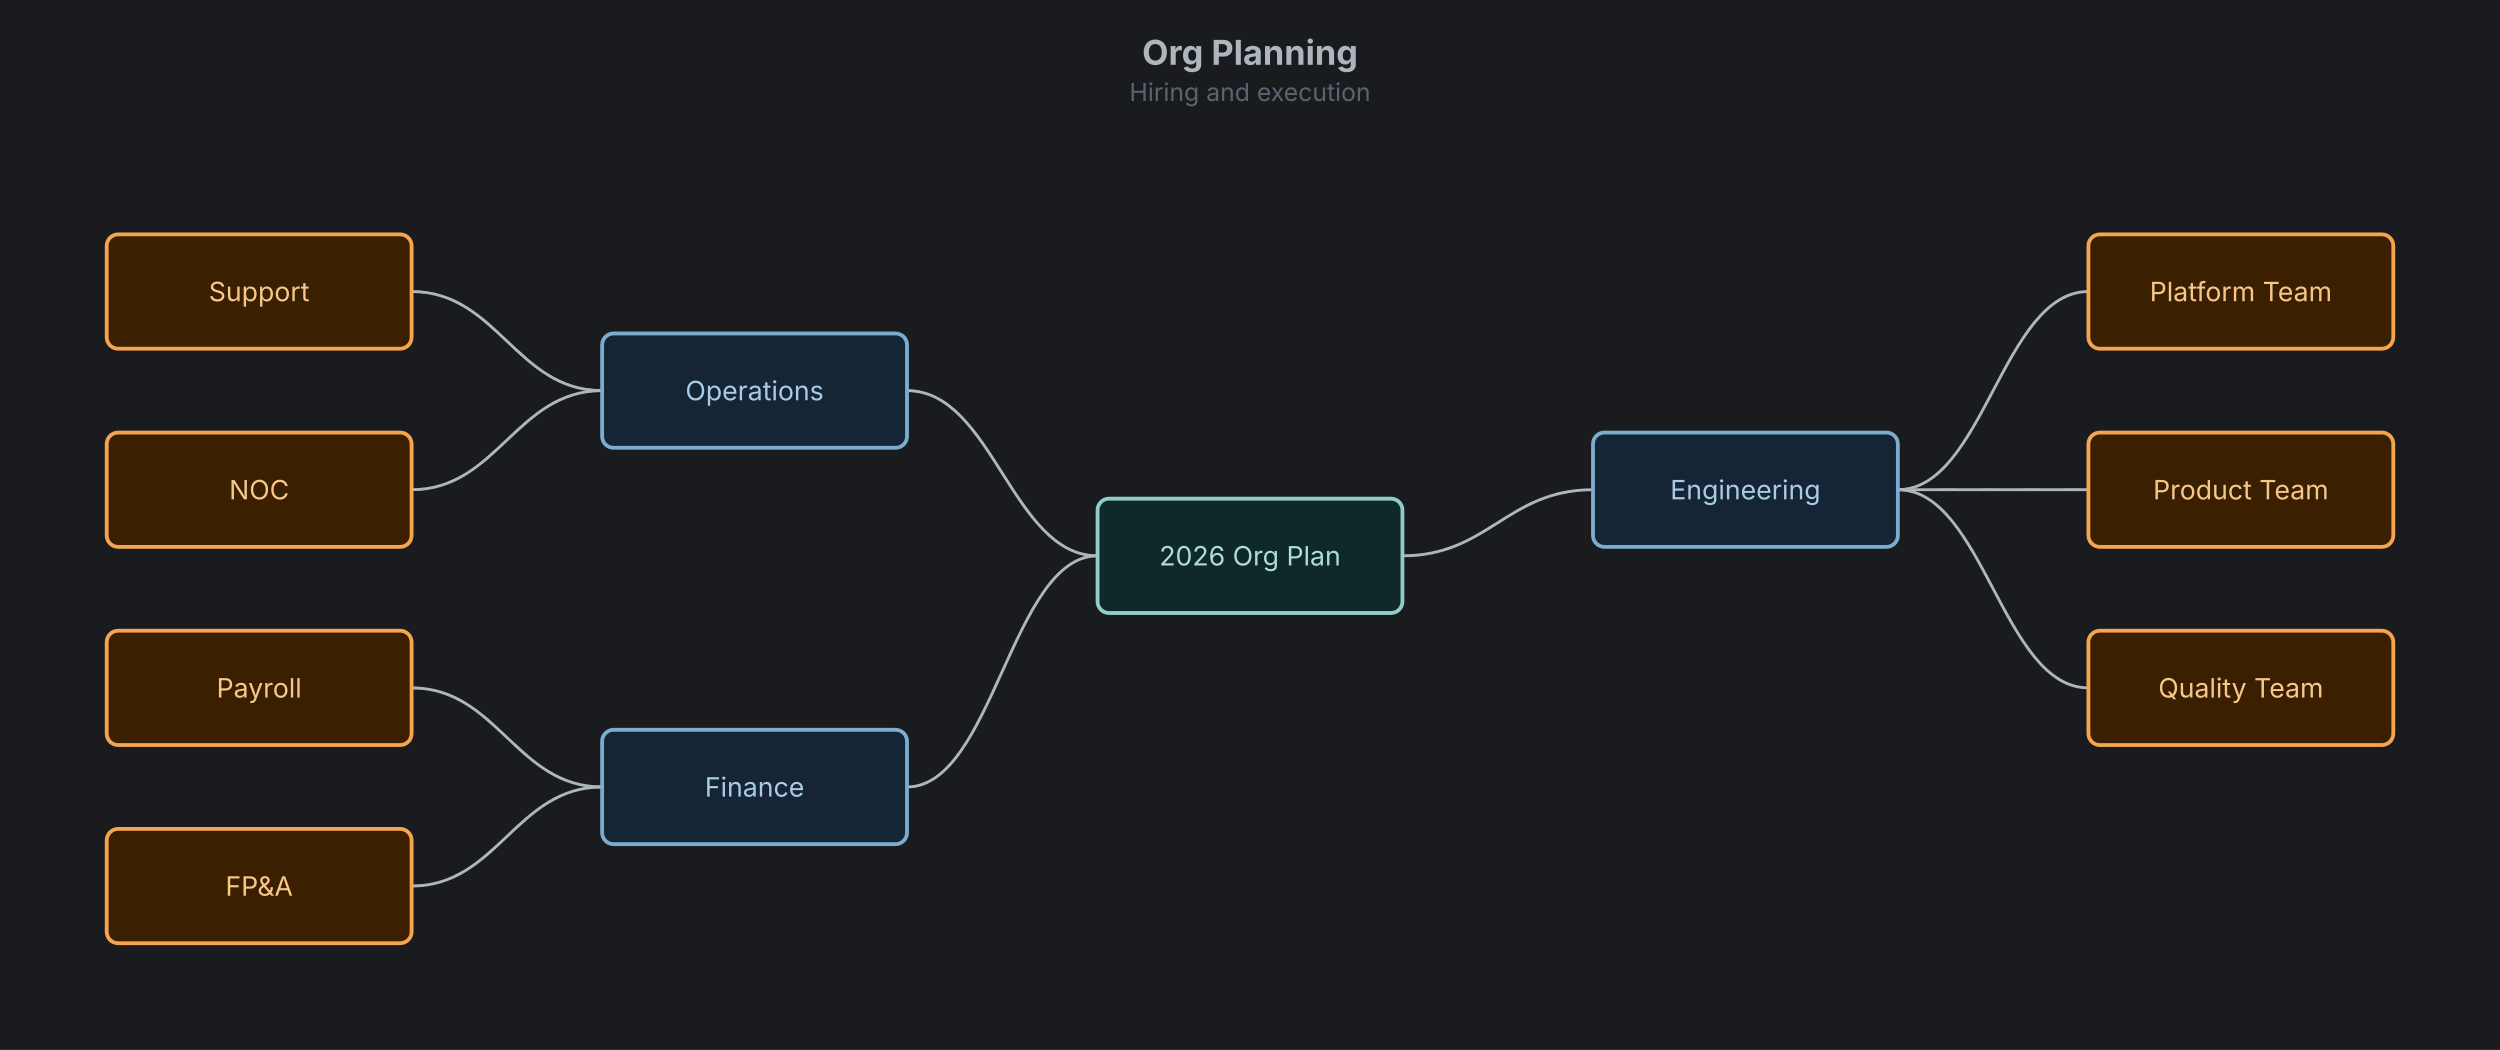
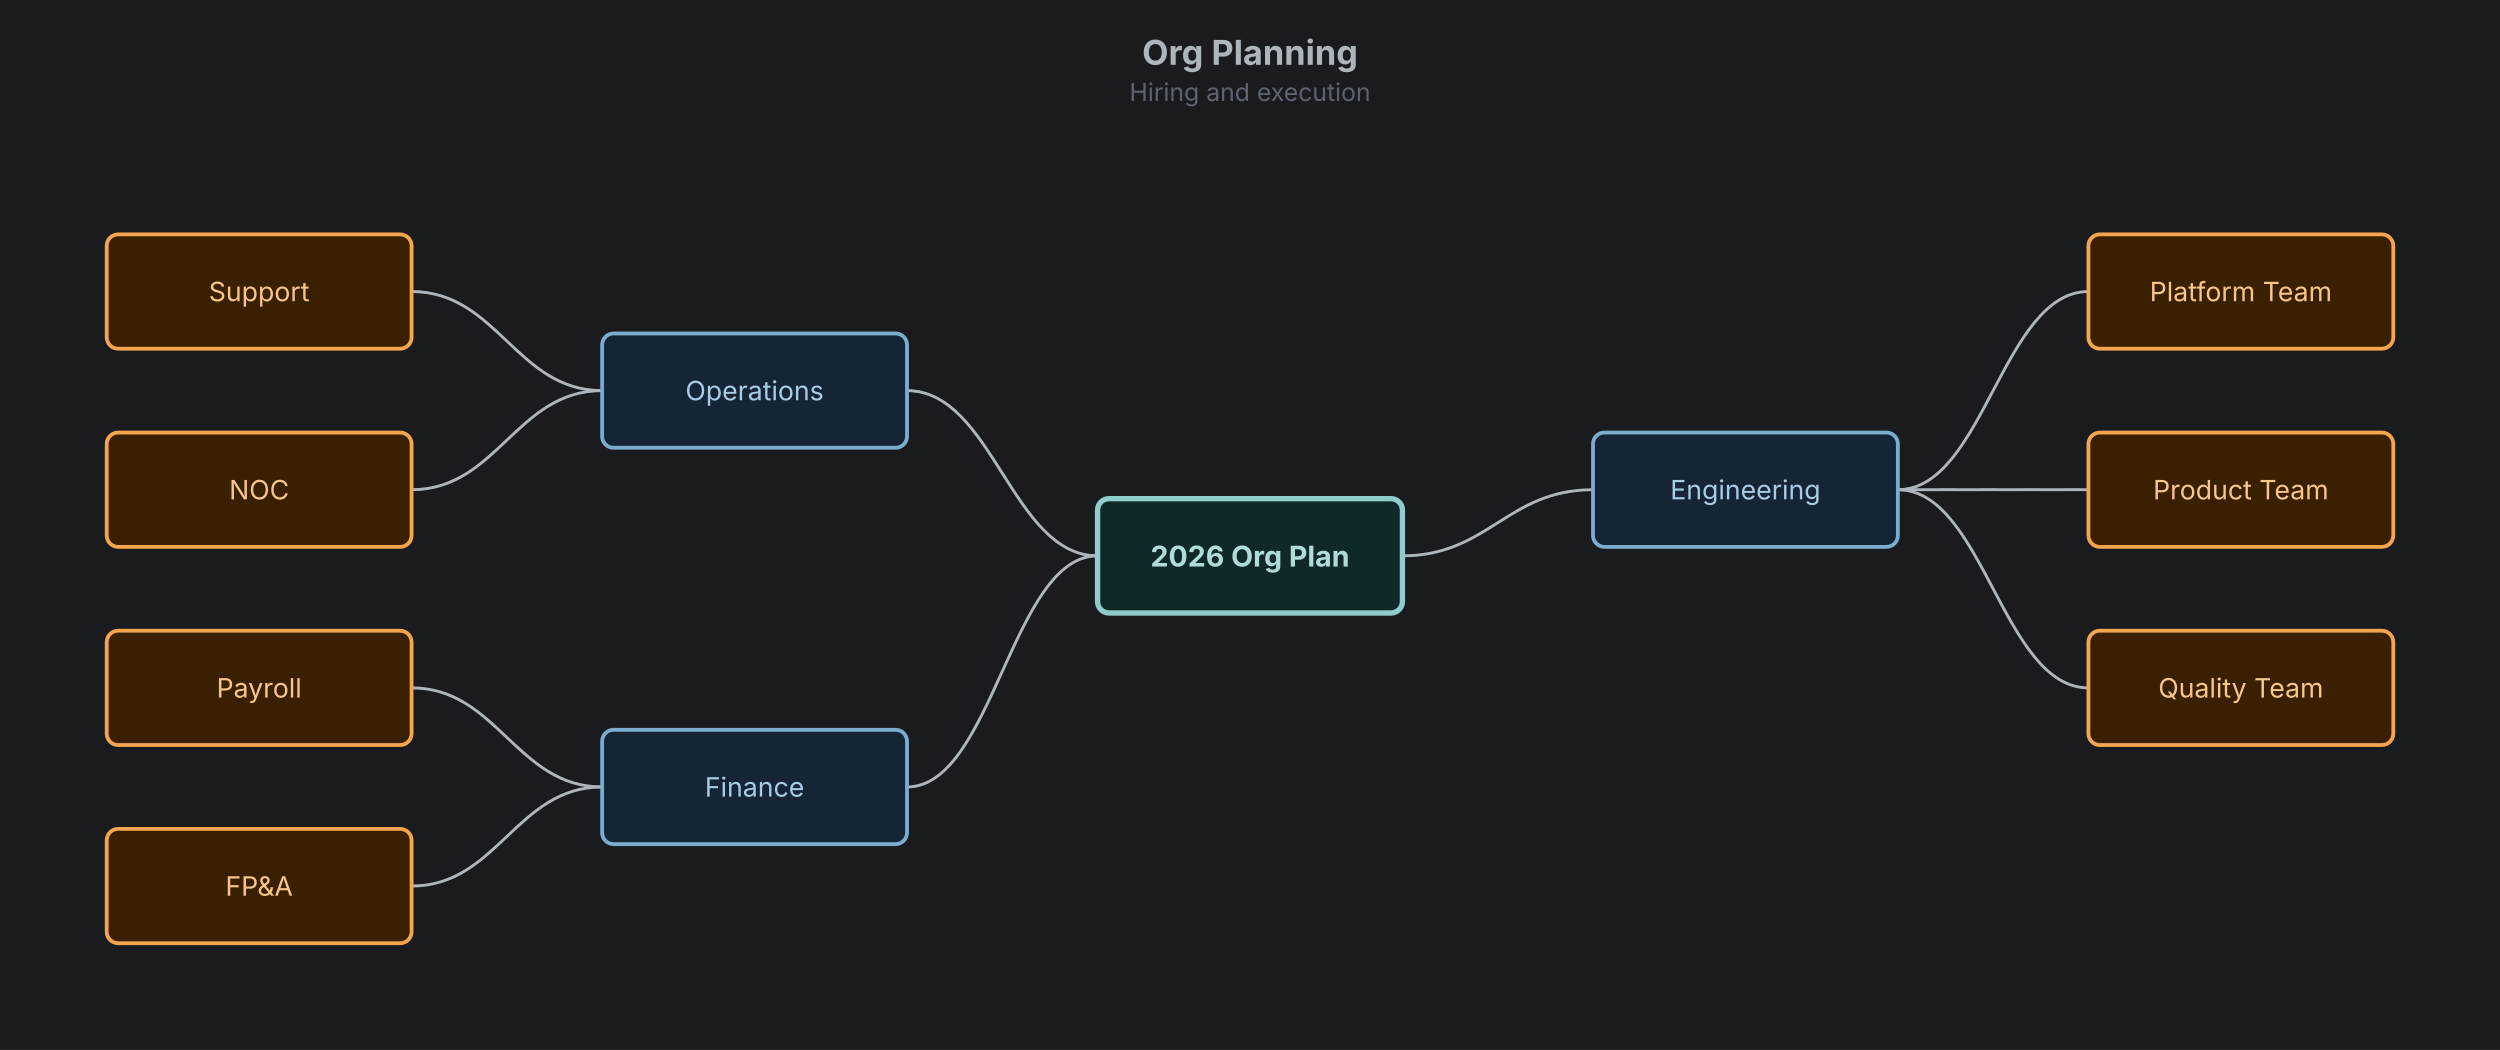
<svg xmlns="http://www.w3.org/2000/svg" width="1312" height="551" viewBox="-656 -153 1312 551">
  <rect x="-656" y="-153" width="1312" height="551" fill="#1a1b1e" />
  <text x="0" y="-119" text-anchor="middle" font-family="Inter, system-ui, -apple-system, sans-serif" font-size="18" font-weight="700" fill="#adb5bd">Org Planning</text>
  <text x="0" y="-100" text-anchor="middle" font-family="Inter, system-ui, -apple-system, sans-serif" font-size="13" fill="#5c6370">Hiring and execution</text>
  <g class="mindmap">
    <path d="M80,138.7 C125,138.7 135,104 180,104" fill="none" stroke="#adb5bd" stroke-width="1.5" stroke-linecap="round" />
    <path d="M80,138.7 C125,138.7 135,104 180,104" fill="none" stroke="#adb5bd" stroke-width="1.3" stroke-linecap="round" stroke-dasharray="8 14" opacity="0.55">
      <animate attributeName="stroke-dashoffset" from="0" to="-44" dur="2.2s" repeatCount="indefinite" />
    </path>
    <path d="M-80,138.7 C-125,138.7 -135,52 -180,52" fill="none" stroke="#adb5bd" stroke-width="1.5" stroke-linecap="round" />
    <path d="M-80,138.7 C-125,138.7 -135,52 -180,52" fill="none" stroke="#adb5bd" stroke-width="1.3" stroke-linecap="round" stroke-dasharray="8 14" opacity="0.55">
      <animate attributeName="stroke-dashoffset" from="0" to="-44" dur="2.2s" repeatCount="indefinite" />
    </path>
    <path d="M-80,138.7 C-125,138.7 -135,260 -180,260" fill="none" stroke="#adb5bd" stroke-width="1.5" stroke-linecap="round" />
    <path d="M-80,138.7 C-125,138.7 -135,260 -180,260" fill="none" stroke="#adb5bd" stroke-width="1.3" stroke-linecap="round" stroke-dasharray="8 14" opacity="0.55">
      <animate attributeName="stroke-dashoffset" from="0" to="-44" dur="2.2s" repeatCount="indefinite" />
    </path>
    <path d="M340,104 C385,104 395,0 440,0" fill="none" stroke="#adb5bd" stroke-width="1.5" stroke-linecap="round" />
    <path d="M340,104 C385,104 395,0 440,0" fill="none" stroke="#adb5bd" stroke-width="1.3" stroke-linecap="round" stroke-dasharray="8 14" opacity="0.55">
      <animate attributeName="stroke-dashoffset" from="0" to="-44" dur="2.2s" repeatCount="indefinite" />
    </path>
    <path d="M340,104 C385,104 395,104 440,104" fill="none" stroke="#adb5bd" stroke-width="1.5" stroke-linecap="round" />
    <path d="M340,104 C385,104 395,104 440,104" fill="none" stroke="#adb5bd" stroke-width="1.3" stroke-linecap="round" stroke-dasharray="8 14" opacity="0.55">
      <animate attributeName="stroke-dashoffset" from="0" to="-44" dur="2.2s" repeatCount="indefinite" />
    </path>
    <path d="M340,104 C385,104 395,208 440,208" fill="none" stroke="#adb5bd" stroke-width="1.5" stroke-linecap="round" />
    <path d="M340,104 C385,104 395,208 440,208" fill="none" stroke="#adb5bd" stroke-width="1.3" stroke-linecap="round" stroke-dasharray="8 14" opacity="0.55">
      <animate attributeName="stroke-dashoffset" from="0" to="-44" dur="2.2s" repeatCount="indefinite" />
    </path>
    <path d="M-340,52 C-385,52 -395,0 -440,0" fill="none" stroke="#adb5bd" stroke-width="1.5" stroke-linecap="round" />
    <path d="M-340,52 C-385,52 -395,0 -440,0" fill="none" stroke="#adb5bd" stroke-width="1.3" stroke-linecap="round" stroke-dasharray="8 14" opacity="0.55">
      <animate attributeName="stroke-dashoffset" from="0" to="-44" dur="2.2s" repeatCount="indefinite" />
    </path>
    <path d="M-340,52 C-385,52 -395,104 -440,104" fill="none" stroke="#adb5bd" stroke-width="1.5" stroke-linecap="round" />
    <path d="M-340,52 C-385,52 -395,104 -440,104" fill="none" stroke="#adb5bd" stroke-width="1.3" stroke-linecap="round" stroke-dasharray="8 14" opacity="0.55">
      <animate attributeName="stroke-dashoffset" from="0" to="-44" dur="2.2s" repeatCount="indefinite" />
    </path>
    <path d="M-340,260 C-385,260 -395,208 -440,208" fill="none" stroke="#adb5bd" stroke-width="1.5" stroke-linecap="round" />
    <path d="M-340,260 C-385,260 -395,208 -440,208" fill="none" stroke="#adb5bd" stroke-width="1.3" stroke-linecap="round" stroke-dasharray="8 14" opacity="0.55">
      <animate attributeName="stroke-dashoffset" from="0" to="-44" dur="2.2s" repeatCount="indefinite" />
    </path>
    <path d="M-340,260 C-385,260 -395,312 -440,312" fill="none" stroke="#adb5bd" stroke-width="1.5" stroke-linecap="round" />
    <path d="M-340,260 C-385,260 -395,312 -440,312" fill="none" stroke="#adb5bd" stroke-width="1.3" stroke-linecap="round" stroke-dasharray="8 14" opacity="0.55">
      <animate attributeName="stroke-dashoffset" from="0" to="-44" dur="2.2s" repeatCount="indefinite" />
    </path>
    <g class="node node-terminal" data-id="root">
-       <rect x="-80" y="108.7" width="160" height="60" rx="6" ry="6" fill="#0e2928" stroke="#90ccc9" stroke-width="2" />
-       <text x="0" y="138.7" text-anchor="middle" dominant-baseline="middle" font-family="Inter, system-ui, -apple-system, sans-serif" font-size="14" fill="#b0dbd8">2026 Org Plan</text>
+       <rect x="-80" y="108.7" width="160" height="60" rx="6" ry="6" fill="#0e2928" stroke="#90ccc9" stroke-width="2.8" />
+       <text x="0" y="138.7" text-anchor="middle" dominant-baseline="middle" font-family="Inter, system-ui, -apple-system, sans-serif" font-size="15" font-weight="700" fill="#b0dbd8">2026 Org Plan</text>
    </g>
    <g class="node node-process" data-id="eng">
      <rect x="180" y="74" width="160" height="60" rx="6" ry="6" fill="#162536" stroke="#7aadce" stroke-width="2" />
      <text x="260" y="104" text-anchor="middle" dominant-baseline="middle" font-family="Inter, system-ui, -apple-system, sans-serif" font-size="14" fill="#a8cce4">Engineering</text>
    </g>
    <g class="node node-process" data-id="ops">
      <rect x="-340" y="22" width="160" height="60" rx="6" ry="6" fill="#162536" stroke="#7aadce" stroke-width="2" />
      <text x="-260" y="52" text-anchor="middle" dominant-baseline="middle" font-family="Inter, system-ui, -apple-system, sans-serif" font-size="14" fill="#a8cce4">Operations</text>
    </g>
    <g class="node node-process" data-id="finance">
      <rect x="-340" y="230" width="160" height="60" rx="6" ry="6" fill="#162536" stroke="#7aadce" stroke-width="2" />
      <text x="-260" y="260" text-anchor="middle" dominant-baseline="middle" font-family="Inter, system-ui, -apple-system, sans-serif" font-size="14" fill="#a8cce4">Finance</text>
    </g>
    <g class="node node-decision" data-id="platform">
      <rect x="440" y="-30" width="160" height="60" rx="6" ry="6" fill="#3a2000" stroke="#f5a54e" stroke-width="2" />
      <text x="520" y="0" text-anchor="middle" dominant-baseline="middle" font-family="Inter, system-ui, -apple-system, sans-serif" font-size="14" fill="#f7c78a">Platform Team</text>
    </g>
    <g class="node node-decision" data-id="product">
      <rect x="440" y="74" width="160" height="60" rx="6" ry="6" fill="#3a2000" stroke="#f5a54e" stroke-width="2" />
      <text x="520" y="104" text-anchor="middle" dominant-baseline="middle" font-family="Inter, system-ui, -apple-system, sans-serif" font-size="14" fill="#f7c78a">Product Team</text>
    </g>
    <g class="node node-decision" data-id="qa">
      <rect x="440" y="178" width="160" height="60" rx="6" ry="6" fill="#3a2000" stroke="#f5a54e" stroke-width="2" />
      <text x="520" y="208" text-anchor="middle" dominant-baseline="middle" font-family="Inter, system-ui, -apple-system, sans-serif" font-size="14" fill="#f7c78a">Quality Team</text>
    </g>
    <g class="node node-decision" data-id="support">
      <rect x="-600" y="-30" width="160" height="60" rx="6" ry="6" fill="#3a2000" stroke="#f5a54e" stroke-width="2" />
      <text x="-520" y="0" text-anchor="middle" dominant-baseline="middle" font-family="Inter, system-ui, -apple-system, sans-serif" font-size="14" fill="#f7c78a">Support</text>
    </g>
    <g class="node node-decision" data-id="noc">
      <rect x="-600" y="74" width="160" height="60" rx="6" ry="6" fill="#3a2000" stroke="#f5a54e" stroke-width="2" />
      <text x="-520" y="104" text-anchor="middle" dominant-baseline="middle" font-family="Inter, system-ui, -apple-system, sans-serif" font-size="14" fill="#f7c78a">NOC</text>
    </g>
    <g class="node node-decision" data-id="payroll">
      <rect x="-600" y="178" width="160" height="60" rx="6" ry="6" fill="#3a2000" stroke="#f5a54e" stroke-width="2" />
      <text x="-520" y="208" text-anchor="middle" dominant-baseline="middle" font-family="Inter, system-ui, -apple-system, sans-serif" font-size="14" fill="#f7c78a">Payroll</text>
    </g>
    <g class="node node-decision" data-id="fpna">
      <rect x="-600" y="282" width="160" height="60" rx="6" ry="6" fill="#3a2000" stroke="#f5a54e" stroke-width="2" />
      <text x="-520" y="312" text-anchor="middle" dominant-baseline="middle" font-family="Inter, system-ui, -apple-system, sans-serif" font-size="14" fill="#f7c78a">FP&amp;A</text>
    </g>
  </g>
</svg>
